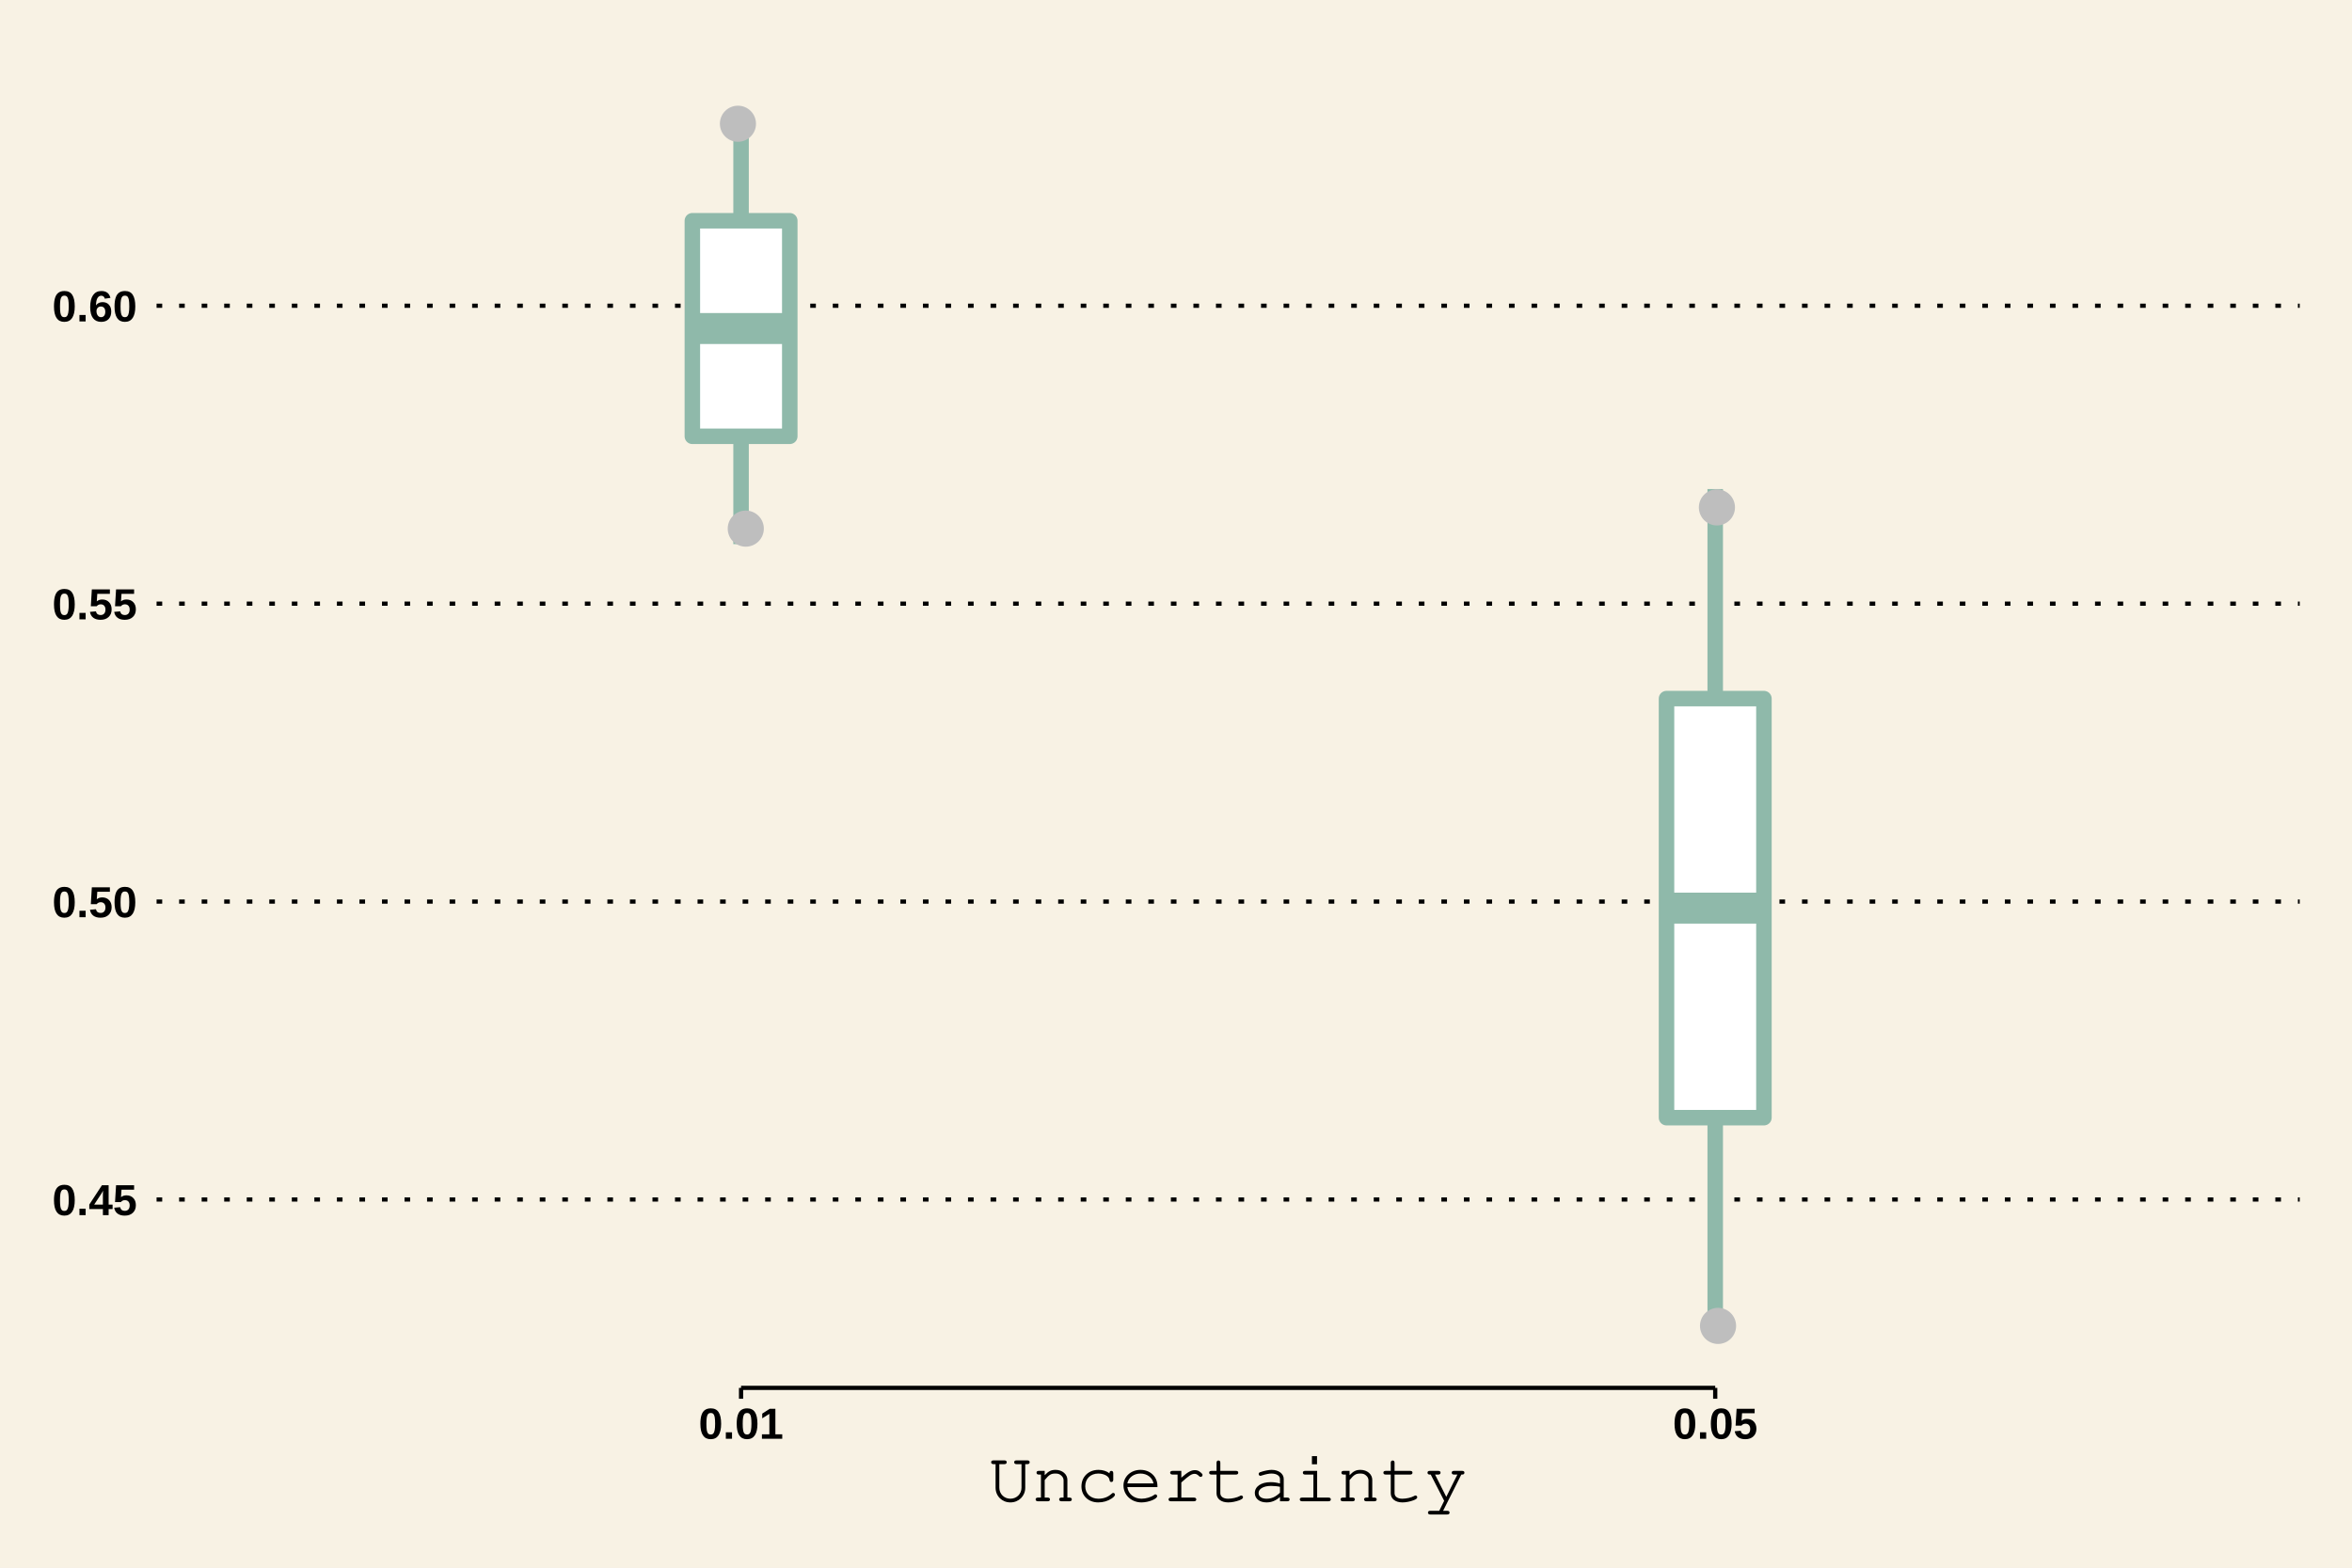
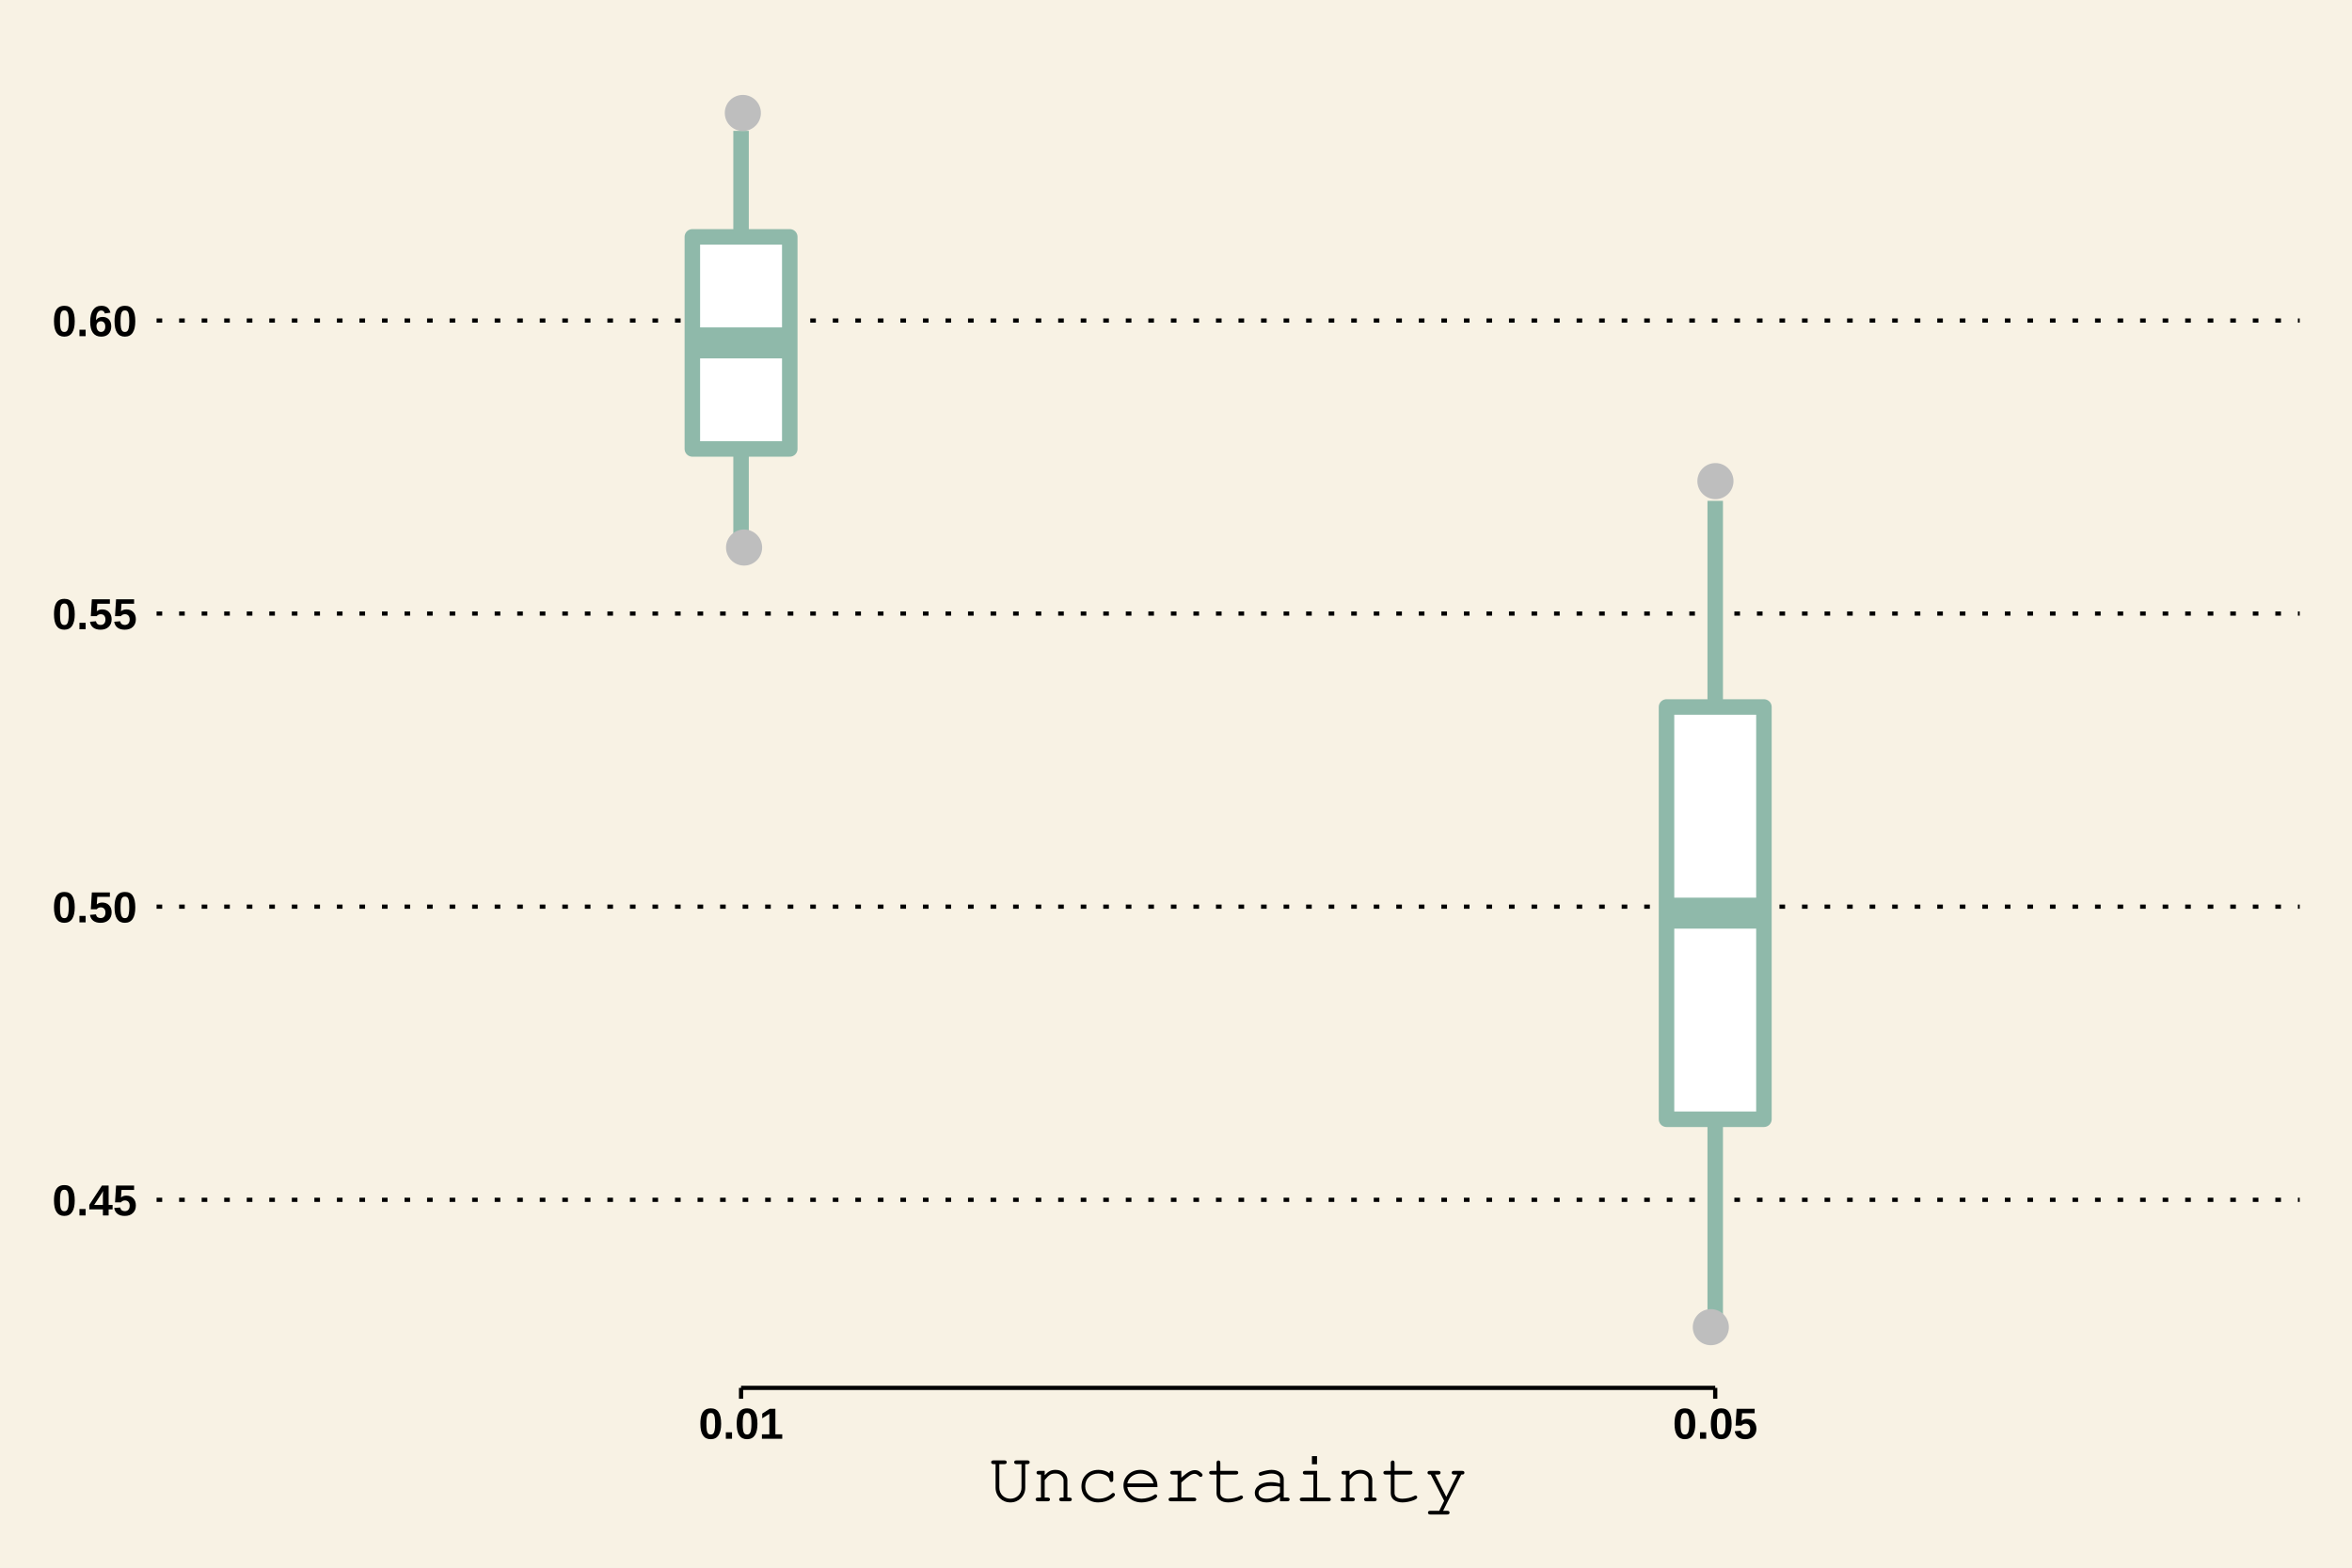
<svg xmlns="http://www.w3.org/2000/svg" class="svglite" width="648.00pt" height="432.00pt" viewBox="0 0 648.00 432.00">
  <defs>
    <style type="text/css">
    .svglite line, .svglite polyline, .svglite polygon, .svglite path, .svglite rect, .svglite circle {
      fill: none;
      stroke: #000000;
      stroke-linecap: round;
      stroke-linejoin: round;
      stroke-miterlimit: 10.00;
    }
  </style>
  </defs>
  <rect width="100%" height="100%" style="stroke: none; fill: #F8F2E4;" />
  <defs>
    <clipPath id="cpMC4wMHw2NDguMDB8MC4wMHw0MzIuMDA=">
      <rect x="0.00" y="0.00" width="648.00" height="432.00" />
    </clipPath>
  </defs>
  <g clip-path="url(#cpMC4wMHw2NDguMDB8MC4wMHw0MzIuMDA=)">
    <rect x="-0" y="0" width="648.00" height="432.00" style="stroke-width: 1.16; stroke: none; fill: #F8F2E4;" />
  </g>
  <defs>
    <clipPath id="cpNDMuMTR8NjMzLjYwfDE0LjQwfDM4Mi40NQ==">
      <rect x="43.14" y="14.40" width="590.46" height="368.05" />
    </clipPath>
  </defs>
  <g clip-path="url(#cpNDMuMTR8NjMzLjYwfDE0LjQwfDM4Mi40NQ==)">
    <rect x="43.14" y="14.40" width="590.46" height="368.05" style="stroke-width: 1.16; stroke: none; fill: #F8F2E4;" />
-     <polyline points="43.14,330.54 633.60,330.54 " style="stroke-width: 1.16; stroke-dasharray: 1.55,4.66; stroke-linecap: butt;" />
-     <polyline points="43.14,248.44 633.60,248.44 " style="stroke-width: 1.16; stroke-dasharray: 1.55,4.66; stroke-linecap: butt;" />
-     <polyline points="43.14,166.35 633.60,166.35 " style="stroke-width: 1.16; stroke-dasharray: 1.55,4.66; stroke-linecap: butt;" />
-     <polyline points="43.14,84.25 633.60,84.25 " style="stroke-width: 1.16; stroke-dasharray: 1.55,4.66; stroke-linecap: butt;" />
-     <line x1="204.17" y1="60.83" x2="204.17" y2="31.13" style="stroke-width: 4.27; stroke: #8FB9AA; stroke-linecap: butt;" />
-     <line x1="204.17" y1="120.23" x2="204.17" y2="149.93" style="stroke-width: 4.27; stroke: #8FB9AA; stroke-linecap: butt;" />
-     <polygon points="190.75,60.83 190.75,120.23 217.59,120.23 217.59,60.83 190.75,60.83 " style="stroke-width: 4.27; stroke: #8FB9AA; fill: #FFFFFF;" />
-     <line x1="190.75" y1="90.53" x2="217.59" y2="90.53" style="stroke-width: 8.54; stroke: #8FB9AA; stroke-linecap: butt;" />
-     <line x1="472.56" y1="192.51" x2="472.56" y2="134.77" style="stroke-width: 4.27; stroke: #8FB9AA; stroke-linecap: butt;" />
-     <line x1="472.56" y1="307.99" x2="472.56" y2="365.72" style="stroke-width: 4.27; stroke: #8FB9AA; stroke-linecap: butt;" />
-     <polygon points="459.14,192.51 459.14,307.99 485.98,307.99 485.98,192.51 459.14,192.51 " style="stroke-width: 4.27; stroke: #8FB9AA; fill: #FFFFFF;" />
-     <line x1="459.14" y1="250.25" x2="485.98" y2="250.25" style="stroke-width: 8.54; stroke: #8FB9AA; stroke-linecap: butt;" />
-     <circle cx="205.47" cy="145.67" r="4.62" style="stroke-width: 0.71; stroke: #BEBEBE; fill: #BEBEBE;" />
-     <circle cx="203.31" cy="34.10" r="4.62" style="stroke-width: 0.71; stroke: #BEBEBE; fill: #BEBEBE;" />
-     <circle cx="473.03" cy="139.82" r="4.62" style="stroke-width: 0.71; stroke: #BEBEBE; fill: #BEBEBE;" />
-     <circle cx="473.34" cy="365.37" r="4.62" style="stroke-width: 0.71; stroke: #BEBEBE; fill: #BEBEBE;" />
+     <polyline points="43.14,330.62 633.60,330.62 " style="stroke-width: 1.16; stroke-dasharray: 1.55,4.66; stroke-linecap: butt;" />
+     <polyline points="43.14,249.85 633.60,249.85 " style="stroke-width: 1.16; stroke-dasharray: 1.55,4.66; stroke-linecap: butt;" />
+     <polyline points="43.14,169.08 633.60,169.08 " style="stroke-width: 1.16; stroke-dasharray: 1.55,4.66; stroke-linecap: butt;" />
+     <polyline points="43.14,88.32 633.60,88.32 " style="stroke-width: 1.16; stroke-dasharray: 1.55,4.66; stroke-linecap: butt;" />
+     <line x1="204.17" y1="65.27" x2="204.17" y2="36.06" style="stroke-width: 4.27; stroke: #8FB9AA; stroke-linecap: butt;" />
+     <line x1="204.17" y1="123.71" x2="204.17" y2="152.93" style="stroke-width: 4.27; stroke: #8FB9AA; stroke-linecap: butt;" />
+     <polygon points="190.75,65.27 190.75,123.71 217.59,123.71 217.59,65.27 190.75,65.27 " style="stroke-width: 4.27; stroke: #8FB9AA; fill: #FFFFFF;" />
+     <line x1="190.75" y1="94.49" x2="217.59" y2="94.49" style="stroke-width: 8.54; stroke: #8FB9AA; stroke-linecap: butt;" />
+     <line x1="472.56" y1="194.82" x2="472.56" y2="138.02" style="stroke-width: 4.27; stroke: #8FB9AA; stroke-linecap: butt;" />
+     <line x1="472.56" y1="308.43" x2="472.56" y2="365.23" style="stroke-width: 4.27; stroke: #8FB9AA; stroke-linecap: butt;" />
+     <polygon points="459.14,194.82 459.14,308.43 485.98,308.43 485.98,194.82 459.14,194.82 " style="stroke-width: 4.27; stroke: #8FB9AA; fill: #FFFFFF;" />
+     <line x1="459.14" y1="251.63" x2="485.98" y2="251.63" style="stroke-width: 8.54; stroke: #8FB9AA; stroke-linecap: butt;" />
+     <circle cx="205.00" cy="150.88" r="4.62" style="stroke-width: 0.71; stroke: #BEBEBE; fill: #BEBEBE;" />
+     <circle cx="204.66" cy="31.13" r="4.62" style="stroke-width: 0.71; stroke: #BEBEBE; fill: #BEBEBE;" />
+     <circle cx="472.62" cy="132.58" r="4.62" style="stroke-width: 0.71; stroke: #BEBEBE; fill: #BEBEBE;" />
+     <circle cx="471.35" cy="365.72" r="4.62" style="stroke-width: 0.71; stroke: #BEBEBE; fill: #BEBEBE;" />
    <rect x="43.14" y="14.40" width="590.46" height="368.05" style="stroke-width: 1.16; stroke: none;" />
  </g>
  <g clip-path="url(#cpMC4wMHw2NDguMDB8MC4wMHw0MzIuMDA=)">
-     <text x="37.76" y="334.86" text-anchor="end" style="font-size: 12.00px; font-weight: bold; font-family: Arial;" textLength="23.36px" lengthAdjust="spacingAndGlyphs">0.45</text>
-     <text x="37.76" y="252.76" text-anchor="end" style="font-size: 12.00px; font-weight: bold; font-family: Arial;" textLength="23.36px" lengthAdjust="spacingAndGlyphs">0.50</text>
-     <text x="37.76" y="170.67" text-anchor="end" style="font-size: 12.00px; font-weight: bold; font-family: Arial;" textLength="23.36px" lengthAdjust="spacingAndGlyphs">0.55</text>
-     <text x="37.76" y="88.57" text-anchor="end" style="font-size: 12.00px; font-weight: bold; font-family: Arial;" textLength="23.36px" lengthAdjust="spacingAndGlyphs">0.60</text>
+     <text x="37.76" y="334.94" text-anchor="end" style="font-size: 12.00px; font-weight: bold; font-family: Arial;" textLength="23.36px" lengthAdjust="spacingAndGlyphs">0.45</text>
+     <text x="37.76" y="254.17" text-anchor="end" style="font-size: 12.00px; font-weight: bold; font-family: Arial;" textLength="23.36px" lengthAdjust="spacingAndGlyphs">0.50</text>
+     <text x="37.76" y="173.40" text-anchor="end" style="font-size: 12.00px; font-weight: bold; font-family: Arial;" textLength="23.36px" lengthAdjust="spacingAndGlyphs">0.55</text>
+     <text x="37.76" y="92.64" text-anchor="end" style="font-size: 12.00px; font-weight: bold; font-family: Arial;" textLength="23.36px" lengthAdjust="spacingAndGlyphs">0.60</text>
    <polyline points="204.17,382.45 472.56,382.45 " style="stroke-width: 1.16; stroke-linecap: butt;" />
    <polyline points="204.17,385.44 204.17,382.45 " style="stroke-width: 1.16; stroke-linecap: butt;" />
    <polyline points="472.56,385.44 472.56,382.45 " style="stroke-width: 1.16; stroke-linecap: butt;" />
    <text x="204.17" y="396.47" text-anchor="middle" style="font-size: 12.00px; font-weight: bold; font-family: Arial;" textLength="23.36px" lengthAdjust="spacingAndGlyphs">0.01</text>
    <text x="472.56" y="396.47" text-anchor="middle" style="font-size: 12.00px; font-weight: bold; font-family: Arial;" textLength="23.36px" lengthAdjust="spacingAndGlyphs">0.05</text>
    <text x="338.37" y="413.70" text-anchor="middle" style="font-size: 20.00px; font-weight: 0; font-family: Courier;" textLength="132.03px" lengthAdjust="spacingAndGlyphs">Uncertainty</text>
  </g>
</svg>
